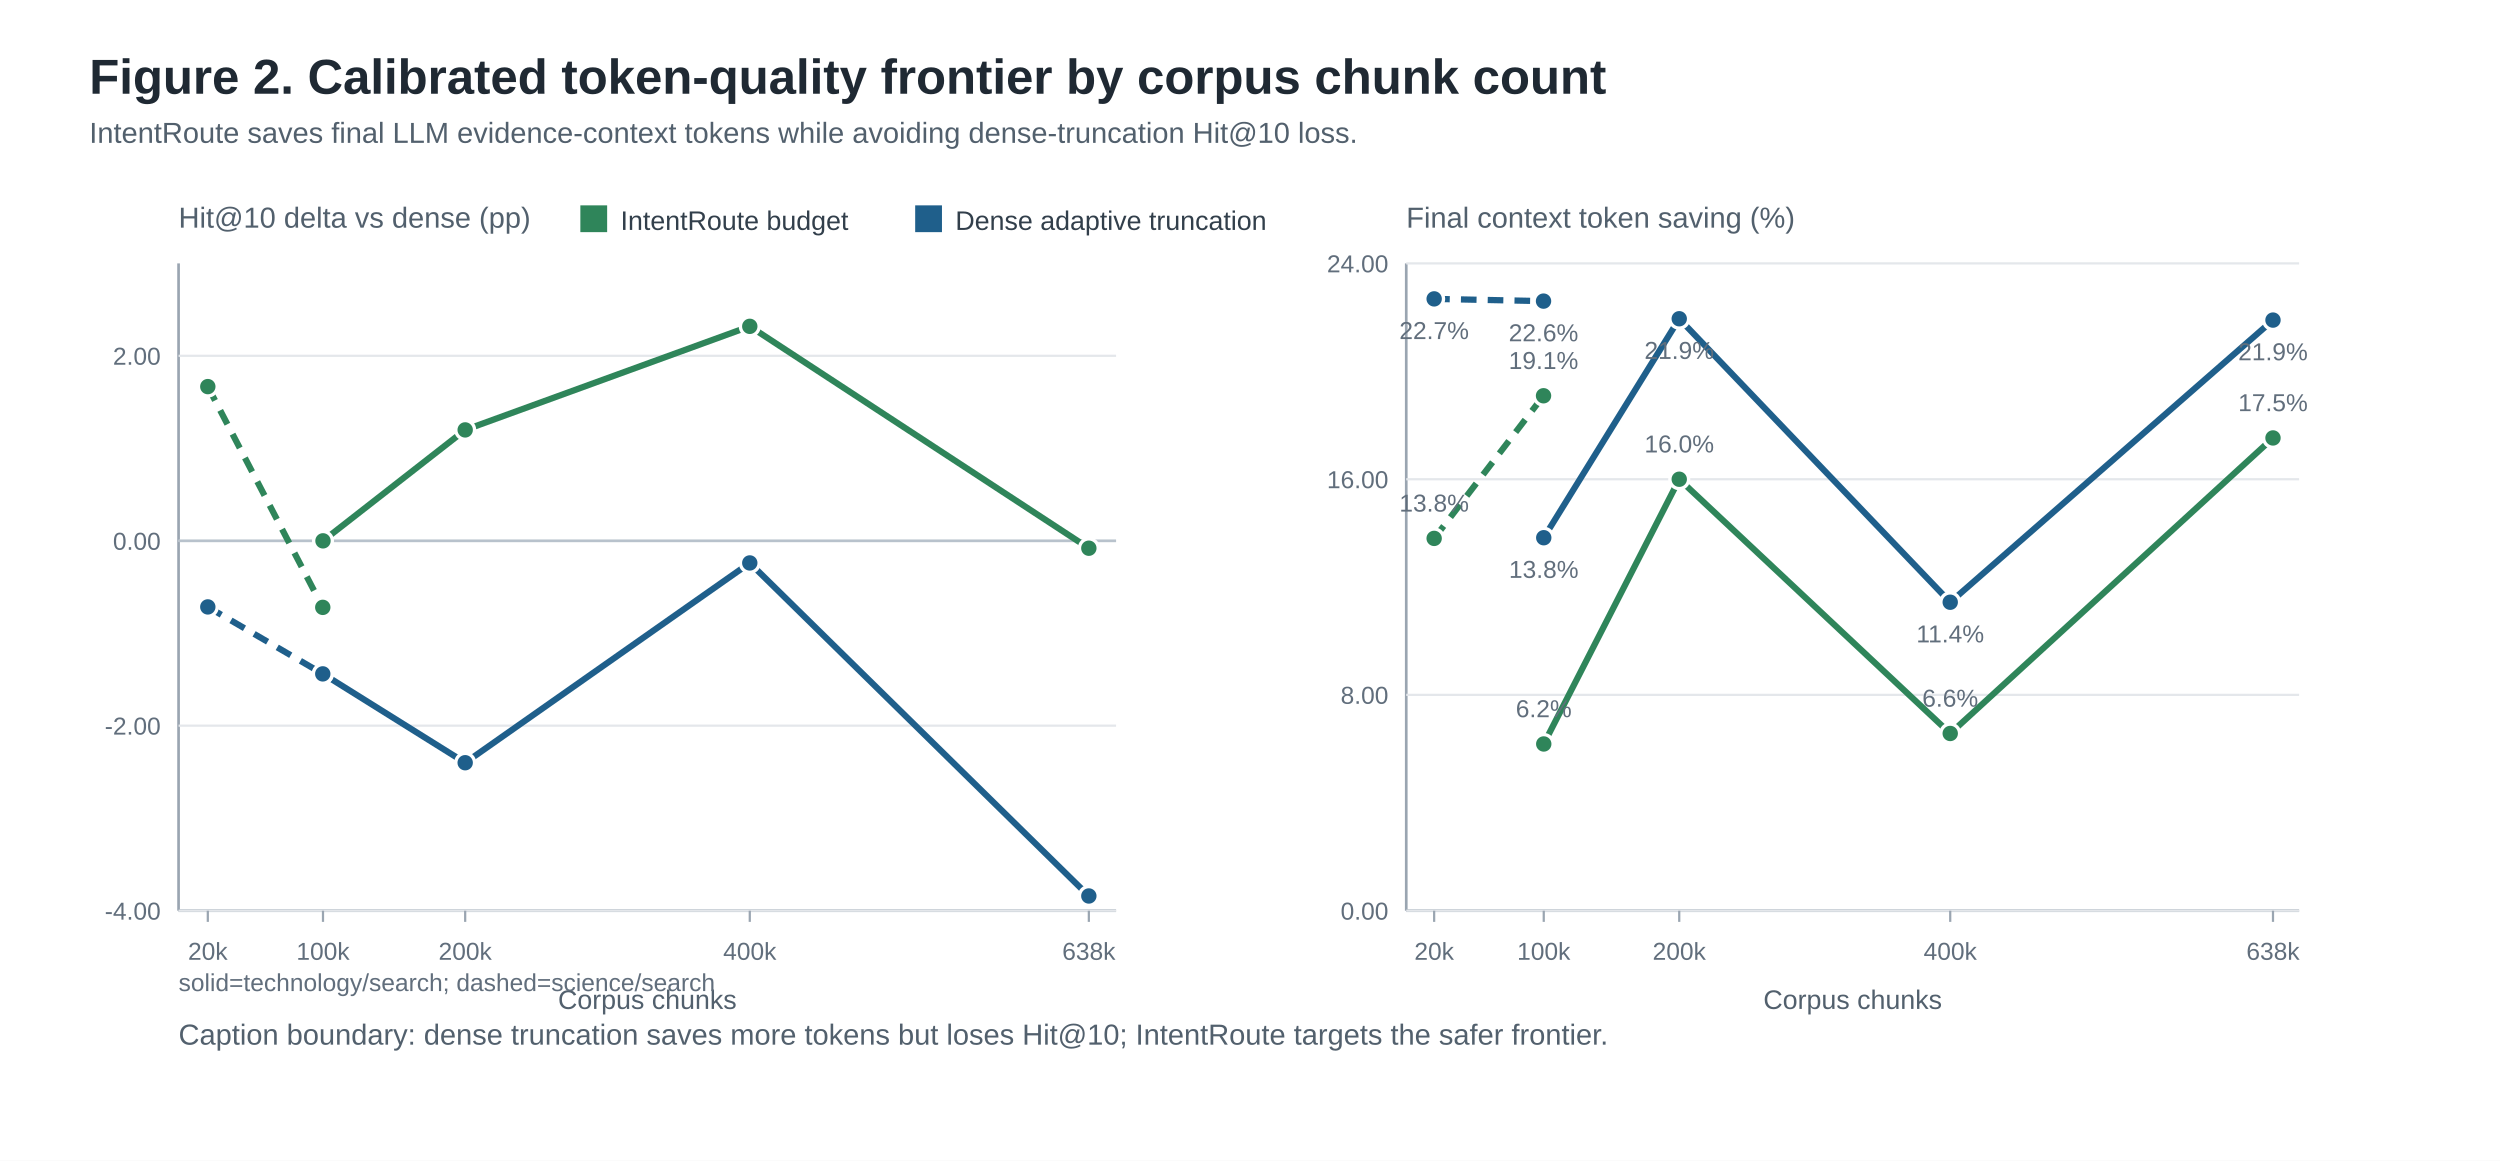
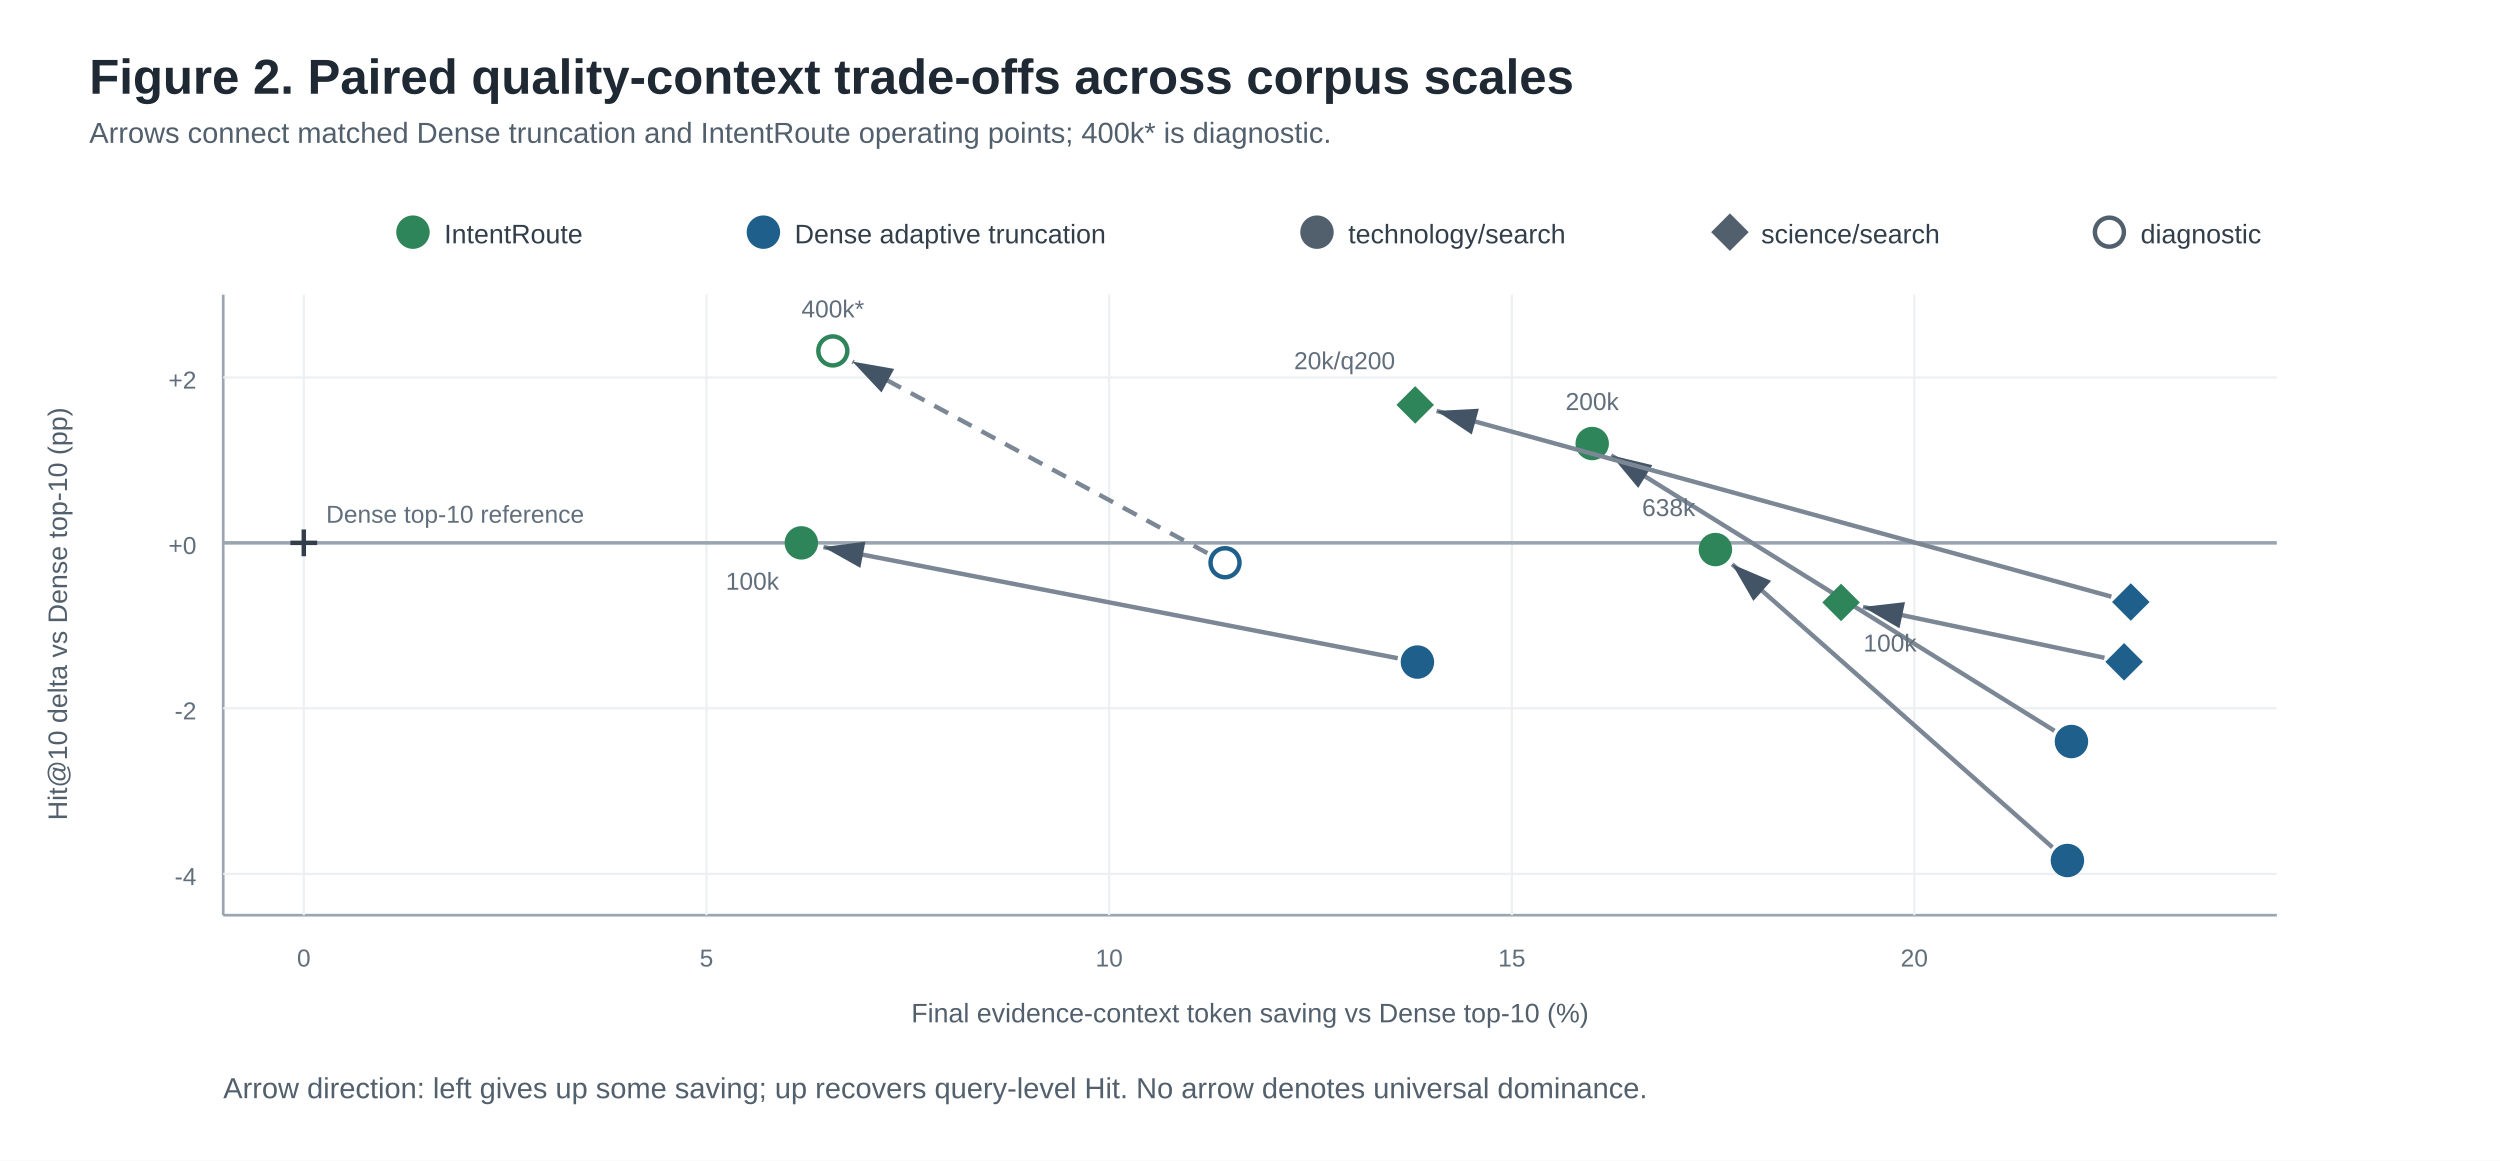
<svg xmlns="http://www.w3.org/2000/svg" width="1120" height="520" viewBox="0 0 1120 520" role="img">
  <defs>
    <marker id="arrow" markerWidth="10" markerHeight="10" refX="9" refY="3" orient="auto" markerUnits="strokeWidth">
      <path d="M0,0 L0,6 L9,3 z" fill="#425466" />
    </marker>
    <style>
text { font-family: Arial, Helvetica, sans-serif; fill: #1f2933; }
.title { font-size: 22px; font-weight: 700; }
.subtitle { font-size: 13px; fill: #52606d; }
.axis { stroke: #9aa5b1; stroke-width: 1; }
.grid { stroke: #e4e7eb; stroke-width: 1; }
.label { font-size: 12px; fill: #52606d; }
.tick { font-size: 11px; fill: #616e7c; }
.legend { font-size: 12px; fill: #323f4b; }
.box-title { font-size: 13px; font-weight: 700; }
.box-text { font-size: 11px; fill: #52606d; }
</style>
  </defs>
  <rect width="100%" height="100%" fill="#ffffff" />
-   <text x="40.0" y="42.0" class="title" text-anchor="start">Figure 2. Calibrated token-quality frontier by corpus chunk count</text>
-   <text x="40.0" y="64.0" class="subtitle" text-anchor="start">IntentRoute saves final LLM evidence-context tokens while avoiding dense-truncation Hit@10 loss.</text>
-   <line x1="80.0" y1="118.0" x2="80.0" y2="408.0" stroke="#9aa5b1" stroke-width="1.2" />
-   <line x1="80.0" y1="408.0" x2="500.0" y2="408.0" stroke="#9aa5b1" stroke-width="1.2" />
-   <text x="80.0" y="102.0" class="subtitle" text-anchor="start">Hit@10 delta vs dense (pp)</text>
-   <line x1="80.0" y1="408.0" x2="500.0" y2="408.0" stroke="#e4e7eb" stroke-width="1.0" />
-   <text x="72.0" y="412.0" class="tick" text-anchor="end">-4.00</text>
-   <line x1="80.0" y1="325.1" x2="500.0" y2="325.1" stroke="#e4e7eb" stroke-width="1.0" />
-   <text x="72.0" y="329.1" class="tick" text-anchor="end">-2.00</text>
-   <line x1="80.0" y1="242.3" x2="500.0" y2="242.3" stroke="#e4e7eb" stroke-width="1.0" />
-   <text x="72.0" y="246.3" class="tick" text-anchor="end">0.00</text>
-   <line x1="80.0" y1="159.4" x2="500.0" y2="159.4" stroke="#e4e7eb" stroke-width="1.0" />
-   <text x="72.0" y="163.4" class="tick" text-anchor="end">2.00</text>
-   <line x1="93.1" y1="408.0" x2="93.1" y2="413.0" stroke="#9aa5b1" stroke-width="1.0" />
-   <text x="93.1" y="430.0" class="tick" text-anchor="middle">20k</text>
-   <line x1="144.7" y1="408.0" x2="144.7" y2="413.0" stroke="#9aa5b1" stroke-width="1.0" />
-   <text x="144.7" y="430.0" class="tick" text-anchor="middle">100k</text>
-   <line x1="208.4" y1="408.0" x2="208.4" y2="413.0" stroke="#9aa5b1" stroke-width="1.0" />
-   <text x="208.4" y="430.0" class="tick" text-anchor="middle">200k</text>
-   <line x1="335.9" y1="408.0" x2="335.9" y2="413.0" stroke="#9aa5b1" stroke-width="1.0" />
-   <text x="335.9" y="430.0" class="tick" text-anchor="middle">400k</text>
-   <line x1="487.8" y1="408.0" x2="487.8" y2="413.0" stroke="#9aa5b1" stroke-width="1.0" />
-   <text x="487.8" y="430.0" class="tick" text-anchor="middle">638k</text>
-   <text x="290.0" y="452.0" class="label" text-anchor="middle">Corpus chunks</text>
-   <line x1="80.0" y1="242.3" x2="500.0" y2="242.3" stroke="#b8c2cc" stroke-width="1.2" />
-   <polyline points="144.7,242.3 208.4,192.6 335.9,146.2 487.8,245.6" fill="none" stroke="#2f855a" stroke-width="2.8" />
-   <polyline points="93.1,173.2 144.6,272.1" fill="none" stroke="#2f855a" stroke-width="2.8" stroke-dasharray="7 5" />
-   <polyline points="144.7,301.9 208.4,341.7 335.9,252.2 487.8,401.4" fill="none" stroke="#1f5f8b" stroke-width="2.8" />
-   <polyline points="93.1,271.9 144.6,301.9" fill="none" stroke="#1f5f8b" stroke-width="2.8" stroke-dasharray="7 5" />
-   <circle cx="144.7" cy="242.3" r="4.2" fill="#2f855a" stroke="#ffffff" stroke-width="1.5" />
-   <circle cx="208.4" cy="192.6" r="4.2" fill="#2f855a" stroke="#ffffff" stroke-width="1.5" />
-   <circle cx="335.9" cy="146.2" r="4.2" fill="#2f855a" stroke="#ffffff" stroke-width="1.5" />
-   <circle cx="487.8" cy="245.6" r="4.2" fill="#2f855a" stroke="#ffffff" stroke-width="1.5" />
-   <circle cx="93.1" cy="173.2" r="4.2" fill="#2f855a" stroke="#ffffff" stroke-width="1.5" />
-   <circle cx="144.6" cy="272.1" r="4.2" fill="#2f855a" stroke="#ffffff" stroke-width="1.5" />
-   <circle cx="144.7" cy="301.9" r="4.2" fill="#1f5f8b" stroke="#ffffff" stroke-width="1.5" />
-   <circle cx="208.4" cy="341.7" r="4.2" fill="#1f5f8b" stroke="#ffffff" stroke-width="1.5" />
-   <circle cx="335.9" cy="252.2" r="4.2" fill="#1f5f8b" stroke="#ffffff" stroke-width="1.5" />
-   <circle cx="487.8" cy="401.4" r="4.2" fill="#1f5f8b" stroke="#ffffff" stroke-width="1.5" />
-   <circle cx="93.1" cy="271.9" r="4.2" fill="#1f5f8b" stroke="#ffffff" stroke-width="1.5" />
-   <circle cx="144.6" cy="301.9" r="4.2" fill="#1f5f8b" stroke="#ffffff" stroke-width="1.5" />
-   <rect x="260" y="92" width="12" height="12" fill="#2f855a" />
-   <text x="278.0" y="103.0" class="legend" text-anchor="start">IntentRoute budget</text>
-   <rect x="410" y="92" width="12" height="12" fill="#1f5f8b" />
-   <text x="428.0" y="103.0" class="legend" text-anchor="start">Dense adaptive truncation</text>
-   <text x="80.0" y="444.0" class="tick" text-anchor="start">solid=technology/search; dashed=science/search</text>
-   <line x1="630.0" y1="118.0" x2="630.0" y2="408.0" stroke="#9aa5b1" stroke-width="1.2" />
-   <line x1="630.0" y1="408.0" x2="1030.0" y2="408.0" stroke="#9aa5b1" stroke-width="1.2" />
-   <text x="630.0" y="102.0" class="subtitle" text-anchor="start">Final context token saving (%)</text>
-   <line x1="630.0" y1="408.0" x2="1030.0" y2="408.0" stroke="#e4e7eb" stroke-width="1.0" />
-   <text x="622.0" y="412.0" class="tick" text-anchor="end">0.00</text>
-   <line x1="630.0" y1="311.3" x2="1030.0" y2="311.3" stroke="#e4e7eb" stroke-width="1.0" />
-   <text x="622.0" y="315.3" class="tick" text-anchor="end">8.00</text>
-   <line x1="630.0" y1="214.7" x2="1030.0" y2="214.7" stroke="#e4e7eb" stroke-width="1.0" />
-   <text x="622.0" y="218.7" class="tick" text-anchor="end">16.00</text>
-   <line x1="630.0" y1="118.0" x2="1030.0" y2="118.0" stroke="#e4e7eb" stroke-width="1.0" />
-   <text x="622.0" y="122.0" class="tick" text-anchor="end">24.00</text>
-   <line x1="642.5" y1="408.0" x2="642.5" y2="413.0" stroke="#9aa5b1" stroke-width="1.0" />
-   <text x="642.5" y="430.0" class="tick" text-anchor="middle">20k</text>
-   <line x1="691.6" y1="408.0" x2="691.6" y2="413.0" stroke="#9aa5b1" stroke-width="1.0" />
-   <text x="691.6" y="430.0" class="tick" text-anchor="middle">100k</text>
-   <line x1="752.3" y1="408.0" x2="752.3" y2="413.0" stroke="#9aa5b1" stroke-width="1.0" />
-   <text x="752.3" y="430.0" class="tick" text-anchor="middle">200k</text>
-   <line x1="873.7" y1="408.0" x2="873.7" y2="413.0" stroke="#9aa5b1" stroke-width="1.0" />
-   <text x="873.7" y="430.0" class="tick" text-anchor="middle">400k</text>
-   <line x1="1018.3" y1="408.0" x2="1018.3" y2="413.0" stroke="#9aa5b1" stroke-width="1.0" />
-   <text x="1018.3" y="430.0" class="tick" text-anchor="middle">638k</text>
-   <text x="830.0" y="452.0" class="label" text-anchor="middle">Corpus chunks</text>
-   <polyline points="691.6,333.3 752.3,214.7 873.7,328.6 1018.3,196.2" fill="none" stroke="#2f855a" stroke-width="2.8" />
-   <polyline points="642.5,241.2 691.5,177.3" fill="none" stroke="#2f855a" stroke-width="2.8" stroke-dasharray="7 5" />
-   <polyline points="691.6,240.9 752.3,142.8 873.7,269.8 1018.3,143.4" fill="none" stroke="#1f5f8b" stroke-width="2.8" />
-   <polyline points="642.5,133.9 691.5,134.9" fill="none" stroke="#1f5f8b" stroke-width="2.8" stroke-dasharray="7 5" />
-   <circle cx="691.6" cy="333.3" r="4.2" fill="#2f855a" stroke="#ffffff" stroke-width="1.5" />
-   <text x="691.6" y="321.3" class="tick" text-anchor="middle">6.2%</text>
-   <circle cx="752.3" cy="214.7" r="4.2" fill="#2f855a" stroke="#ffffff" stroke-width="1.5" />
-   <text x="752.3" y="202.7" class="tick" text-anchor="middle">16.0%</text>
-   <circle cx="873.7" cy="328.6" r="4.2" fill="#2f855a" stroke="#ffffff" stroke-width="1.5" />
-   <text x="873.7" y="316.6" class="tick" text-anchor="middle">6.6%</text>
-   <circle cx="1018.3" cy="196.2" r="4.2" fill="#2f855a" stroke="#ffffff" stroke-width="1.5" />
-   <text x="1018.3" y="184.2" class="tick" text-anchor="middle">17.5%</text>
-   <circle cx="642.5" cy="241.2" r="4.2" fill="#2f855a" stroke="#ffffff" stroke-width="1.5" />
-   <text x="642.5" y="229.2" class="tick" text-anchor="middle">13.8%</text>
-   <circle cx="691.5" cy="177.3" r="4.2" fill="#2f855a" stroke="#ffffff" stroke-width="1.5" />
-   <text x="691.5" y="165.3" class="tick" text-anchor="middle">19.1%</text>
-   <circle cx="691.6" cy="240.9" r="4.2" fill="#1f5f8b" stroke="#ffffff" stroke-width="1.5" />
-   <text x="691.6" y="258.9" class="tick" text-anchor="middle">13.8%</text>
-   <circle cx="752.3" cy="142.8" r="4.2" fill="#1f5f8b" stroke="#ffffff" stroke-width="1.5" />
-   <text x="752.3" y="160.8" class="tick" text-anchor="middle">21.9%</text>
-   <circle cx="873.7" cy="269.8" r="4.2" fill="#1f5f8b" stroke="#ffffff" stroke-width="1.5" />
-   <text x="873.7" y="287.8" class="tick" text-anchor="middle">11.4%</text>
-   <circle cx="1018.3" cy="143.4" r="4.2" fill="#1f5f8b" stroke="#ffffff" stroke-width="1.5" />
-   <text x="1018.3" y="161.4" class="tick" text-anchor="middle">21.9%</text>
-   <circle cx="642.5" cy="133.9" r="4.2" fill="#1f5f8b" stroke="#ffffff" stroke-width="1.5" />
-   <text x="642.5" y="151.9" class="tick" text-anchor="middle">22.7%</text>
-   <circle cx="691.5" cy="134.9" r="4.2" fill="#1f5f8b" stroke="#ffffff" stroke-width="1.5" />
-   <text x="691.5" y="152.9" class="tick" text-anchor="middle">22.6%</text>
-   <text x="80.0" y="468.0" class="subtitle" text-anchor="start">Caption boundary: dense truncation saves more tokens but loses Hit@10; IntentRoute targets the safer frontier.</text>
+   <text x="40.0" y="42.0" class="title" text-anchor="start">Figure 2. Paired quality-context trade-offs across corpus scales</text>
+   <text x="40.0" y="64.0" class="subtitle" text-anchor="start">Arrows connect matched Dense truncation and IntentRoute operating points; 400k* is diagnostic.</text>
+   <line x1="100.0" y1="132.0" x2="100.0" y2="410.0" stroke="#9aa5b1" stroke-width="1.2" />
+   <line x1="100.0" y1="410.0" x2="1020.0" y2="410.0" stroke="#9aa5b1" stroke-width="1.2" />
+   <line x1="136.1" y1="132.0" x2="136.1" y2="410.0" stroke="#edf0f2" stroke-width="1.0" />
+   <text x="136.1" y="433.0" class="tick" text-anchor="middle">0</text>
+   <line x1="316.5" y1="132.0" x2="316.5" y2="410.0" stroke="#edf0f2" stroke-width="1.0" />
+   <text x="316.5" y="433.0" class="tick" text-anchor="middle">5</text>
+   <line x1="496.9" y1="132.0" x2="496.9" y2="410.0" stroke="#edf0f2" stroke-width="1.0" />
+   <text x="496.9" y="433.0" class="tick" text-anchor="middle">10</text>
+   <line x1="677.3" y1="132.0" x2="677.3" y2="410.0" stroke="#edf0f2" stroke-width="1.0" />
+   <text x="677.3" y="433.0" class="tick" text-anchor="middle">15</text>
+   <line x1="857.6" y1="132.0" x2="857.6" y2="410.0" stroke="#edf0f2" stroke-width="1.0" />
+   <text x="857.6" y="433.0" class="tick" text-anchor="middle">20</text>
+   <line x1="100.0" y1="391.5" x2="1020.0" y2="391.5" stroke="#edf0f2" stroke-width="1.0" />
+   <text x="88.0" y="396.5" class="tick" text-anchor="end">-4</text>
+   <line x1="100.0" y1="317.3" x2="1020.0" y2="317.3" stroke="#edf0f2" stroke-width="1.0" />
+   <text x="88.0" y="322.3" class="tick" text-anchor="end">-2</text>
+   <line x1="100.0" y1="243.2" x2="1020.0" y2="243.2" stroke="#9aa5b1" stroke-width="1.6" />
+   <text x="88.0" y="248.2" class="tick" text-anchor="end">+0</text>
+   <line x1="100.0" y1="169.1" x2="1020.0" y2="169.1" stroke="#edf0f2" stroke-width="1.0" />
+   <text x="88.0" y="174.1" class="tick" text-anchor="end">+2</text>
+   <text x="560.0" y="458.0" class="label" text-anchor="middle">Final evidence-context token saving vs Dense top-10 (%)</text>
+   <text x="30" y="275" class="label" text-anchor="middle" transform="rotate(-90 30 275)">Hit@10 delta vs Dense top-10 (pp)</text>
+   <line x1="626.2" y1="294.9" x2="368.9" y2="245.1" stroke="#7b8794" stroke-width="2" marker-end="url(#arrow)" />
+   <circle cx="635.0" cy="296.6" r="6.5" fill="#1f5f8b" stroke="#1f5f8b" stroke-width="2" />
+   <circle cx="359.0" cy="243.2" r="6.5" fill="#2f855a" stroke="#2f855a" stroke-width="2" />
+   <text x="349.0" y="264.2" class="tick" text-anchor="end">100k</text>
+   <line x1="920.4" y1="327.4" x2="721.8" y2="204.0" stroke="#7b8794" stroke-width="2" marker-end="url(#arrow)" />
+   <circle cx="928.0" cy="332.2" r="6.5" fill="#1f5f8b" stroke="#1f5f8b" stroke-width="2" />
+   <circle cx="713.3" cy="198.7" r="6.5" fill="#2f855a" stroke="#2f855a" stroke-width="2" />
+   <text x="713.3" y="183.7" class="tick" text-anchor="middle">200k</text>
+   <line x1="540.9" y1="247.8" x2="381.9" y2="162.0" stroke="#7b8794" stroke-width="2" stroke-dasharray="7 5" marker-end="url(#arrow)" />
+   <circle cx="548.8" cy="252.1" r="6.5" fill="#ffffff" stroke="#1f5f8b" stroke-width="2" />
+   <circle cx="373.1" cy="157.2" r="6.5" fill="#ffffff" stroke="#2f855a" stroke-width="2" />
+   <text x="373.1" y="142.2" class="tick" text-anchor="middle">400k*</text>
+   <line x1="919.5" y1="379.6" x2="776.0" y2="252.8" stroke="#7b8794" stroke-width="2" marker-end="url(#arrow)" />
+   <circle cx="926.2" cy="385.5" r="6.5" fill="#1f5f8b" stroke="#1f5f8b" stroke-width="2" />
+   <circle cx="768.5" cy="246.2" r="6.5" fill="#2f855a" stroke="#2f855a" stroke-width="2" />
+   <text x="759.5" y="231.2" class="tick" text-anchor="end">638k</text>
+   <line x1="945.9" y1="267.3" x2="643.6" y2="184.1" stroke="#7b8794" stroke-width="2" marker-end="url(#arrow)" />
+   <path d="M954.6,262.7 L961.6,269.7 L954.6,276.7 L947.6,269.7 Z" fill="#1f5f8b" stroke="#1f5f8b" stroke-width="2" />
+   <path d="M634.0,174.4 L641.0,181.4 L634.0,188.4 L627.0,181.4 Z" fill="#2f855a" stroke="#2f855a" stroke-width="2" />
+   <text x="625.0" y="165.4" class="tick" text-anchor="end">20k/q200</text>
+   <line x1="942.8" y1="294.7" x2="834.6" y2="271.9" stroke="#7b8794" stroke-width="2" marker-end="url(#arrow)" />
+   <path d="M951.6,289.5 L958.6,296.5 L951.6,303.5 L944.6,296.5 Z" fill="#1f5f8b" stroke="#1f5f8b" stroke-width="2" />
+   <path d="M824.8,262.9 L831.8,269.9 L824.8,276.9 L817.8,269.9 Z" fill="#2f855a" stroke="#2f855a" stroke-width="2" />
+   <text x="834.8" y="291.9" class="tick" text-anchor="start">100k</text>
+   <line x1="130.1" y1="243.2" x2="142.1" y2="243.2" stroke="#323f4b" stroke-width="2.0" />
+   <line x1="136.1" y1="237.2" x2="136.1" y2="249.2" stroke="#323f4b" stroke-width="2.0" />
+   <text x="146.1" y="234.2" class="tick" text-anchor="start">Dense top-10 reference</text>
+   <circle cx="185.0" cy="104.0" r="6.5" fill="#2f855a" stroke="#2f855a" stroke-width="2" />
+   <text x="199.0" y="109.0" class="legend" text-anchor="start">IntentRoute</text>
+   <circle cx="342.0" cy="104.0" r="6.5" fill="#1f5f8b" stroke="#1f5f8b" stroke-width="2" />
+   <text x="356.0" y="109.0" class="legend" text-anchor="start">Dense adaptive truncation</text>
+   <circle cx="590.0" cy="104.0" r="6.5" fill="#52606d" stroke="#52606d" stroke-width="2" />
+   <text x="604.0" y="109.0" class="legend" text-anchor="start">technology/search</text>
+   <path d="M775.0,97.0 L782.0,104.0 L775.0,111.0 L768.0,104.0 Z" fill="#52606d" stroke="#52606d" stroke-width="2" />
+   <text x="789.0" y="109.0" class="legend" text-anchor="start">science/search</text>
+   <circle cx="945.0" cy="104.0" r="6.5" fill="#ffffff" stroke="#52606d" stroke-width="2" />
+   <text x="959.0" y="109.0" class="legend" text-anchor="start">diagnostic</text>
+   <text x="100.0" y="492.0" class="subtitle" text-anchor="start">Arrow direction: left gives up some saving; up recovers query-level Hit. No arrow denotes universal dominance.</text>
</svg>
